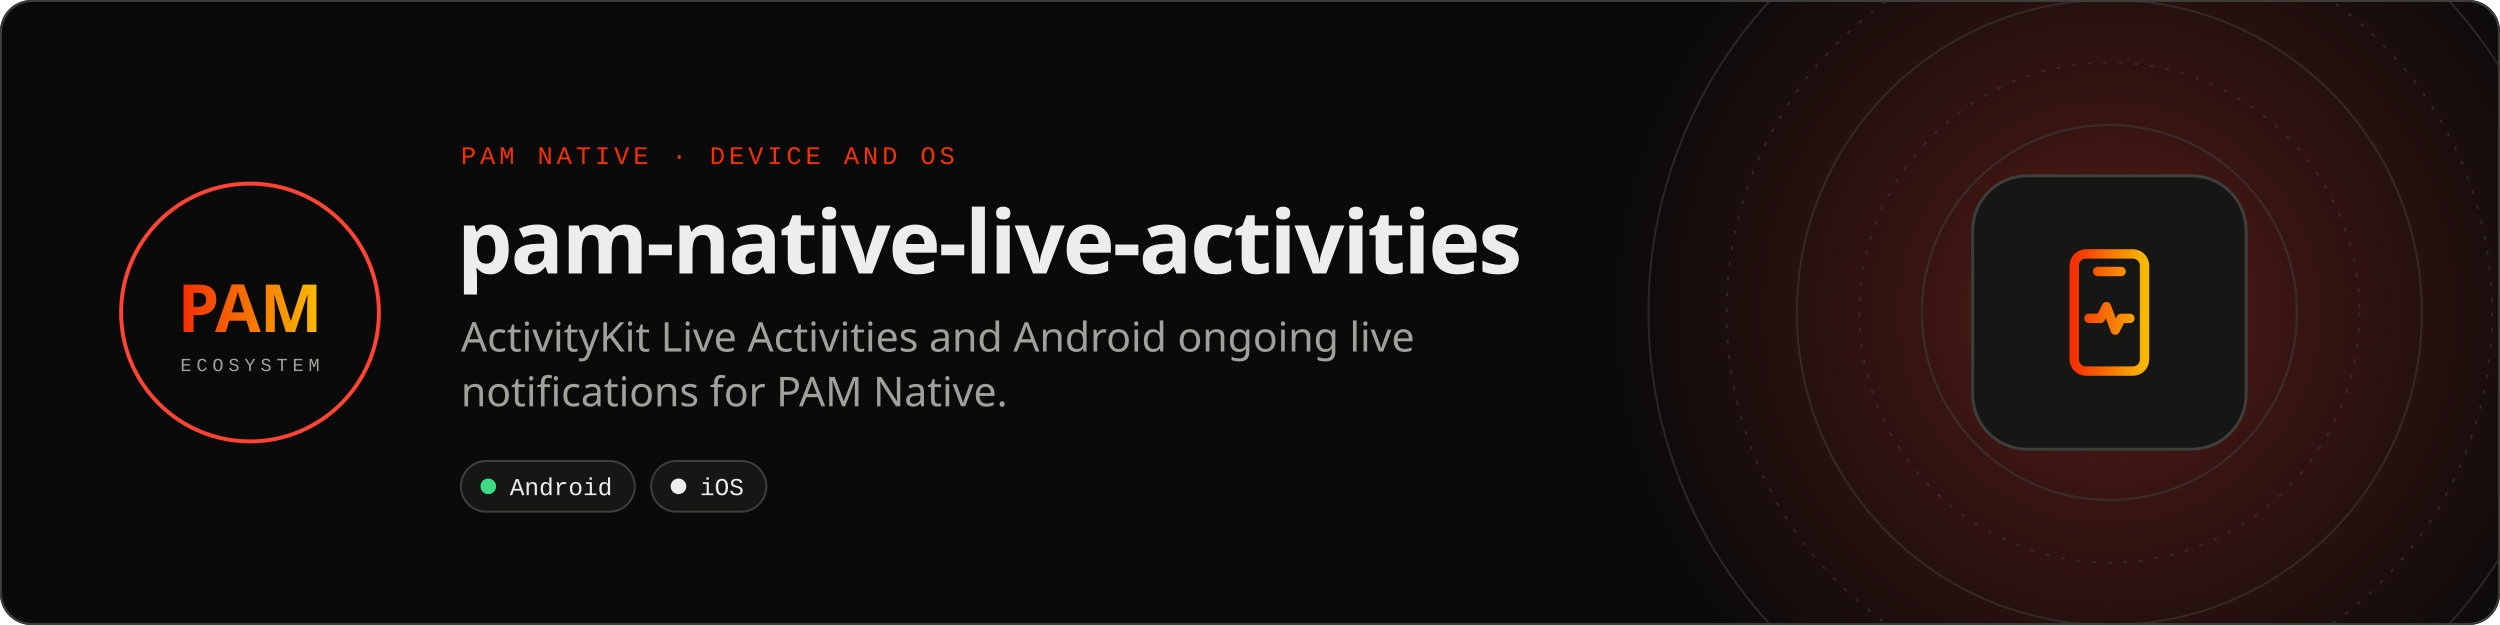
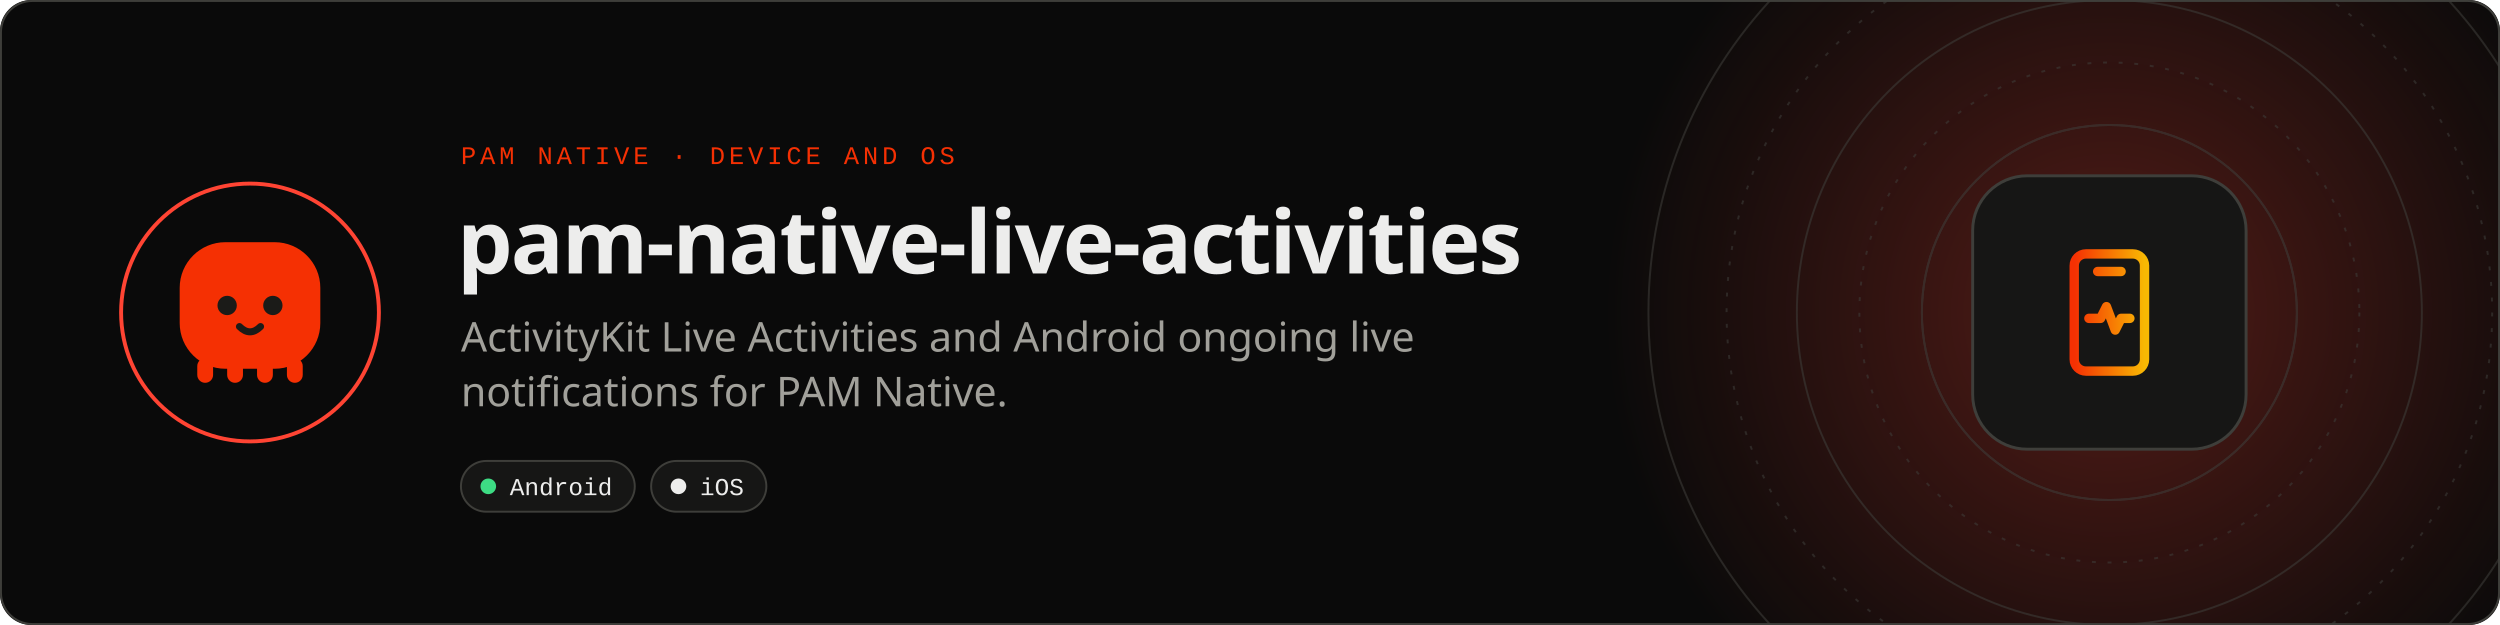
<svg xmlns="http://www.w3.org/2000/svg" viewBox="0 0 1280 320" width="1280" height="320" role="img" aria-label="pam-native-live-activities: ActivityKit Live Activities and Android ongoing live notifications for PAM Native.">
  <defs>
    <linearGradient id="pg" x1="0" y1="0" x2="1" y2="0">
      <stop offset="0" stop-color="#f53003" />
      <stop offset="1" stop-color="#f8b803" />
    </linearGradient>
    <radialGradient id="gl">
      <stop offset="0" stop-color="#ff4433" stop-opacity=".30" />
      <stop offset="1" stop-color="#ff4433" stop-opacity="0" />
    </radialGradient>
    <clipPath id="cl">
      <rect width="1280" height="320" rx="16" />
    </clipPath>
  </defs>
  <g clip-path="url(#cl)">
    <rect width="1280" height="320" fill="#0a0a0a" />
    <circle cx="1080" cy="160" r="260" fill="url(#gl)" />
    <g fill="none" stroke="#3e3e3a" opacity=".55">
      <circle cx="1080" cy="160" r="96" stroke-dasharray="none" />
      <circle cx="1080" cy="160" r="128" stroke-dasharray="2 6" />
      <circle cx="1080" cy="160" r="160" stroke-dasharray="none" />
      <circle cx="1080" cy="160" r="196" stroke-dasharray="2 6" />
      <circle cx="1080" cy="160" r="236" stroke-dasharray="none" />
      <circle cx="1080" cy="160" r="96">
        <animate attributeName="r" values="96;236" dur="4s" repeatCount="indefinite" />
        <animate attributeName="stroke-opacity" values=".7;0" dur="4s" repeatCount="indefinite" />
      </circle>
    </g>
  </g>
  <rect x=".5" y=".5" width="1279" height="319" rx="16" fill="none" stroke="#3e3e3a" />
  <circle cx="128" cy="160" r="66" fill="#0a0a0a" stroke="#ff4433" stroke-width="2" />
  <circle cx="128" cy="160" r="66" fill="none" stroke="#ff4433">
    <animate attributeName="r" values="66;92" dur="3s" repeatCount="indefinite" />
    <animate attributeName="stroke-opacity" values=".5;0" dur="3s" repeatCount="indefinite" />
  </circle>
-   <text x="128" y="170" text-anchor="middle" font-family="-apple-system, BlinkMacSystemFont, 'Segoe UI', 'Noto Sans', Helvetica, Arial, sans-serif" font-weight="700" font-size="34" letter-spacing="-.5" fill="url(#pg)">PAM</text>
-   <text x="128" y="190" text-anchor="middle" font-family="ui-monospace, SFMono-Regular, 'SF Mono', Menlo, Consolas, 'Liberation Mono', monospace" font-size="9.5" letter-spacing="2.5" fill="#a1a09a">ECOSYSTEM</text>
+   <g transform="translate(74 104.2) scale(.9)">
+     <rect x="30" y="88" width="9" height="14" rx="4.5" fill="#f53003" />
+     <rect x="47" y="88" width="9" height="14" rx="4.5" fill="#f53003" />
+     <rect x="64" y="88" width="9" height="14" rx="4.5" fill="#f53003" />
+     <rect x="81" y="88" width="9" height="14" rx="4.5" fill="#f53003" />
+     <rect x="20" y="22" width="80" height="72" rx="26" fill="#f53003" />
+     <circle cx="47" cy="58" r="5.5" fill="#1b1b18" />
+     <circle cx="73" cy="58" r="5.5" fill="#1b1b18" />
+     <path d="M54 70q6 6 12 0" stroke="#1b1b18" stroke-width="4" stroke-linecap="round" fill="none" />
+   </g>
  <text x="236" y="84" font-family="ui-monospace, SFMono-Regular, 'SF Mono', Menlo, Consolas, 'Liberation Mono', monospace" font-size="13" letter-spacing="2" fill="#f53003">PAM NATIVE · DEVICE AND OS</text>
  <text x="234" y="140" font-family="-apple-system, BlinkMacSystemFont, 'Segoe UI', 'Noto Sans', Helvetica, Arial, sans-serif" font-weight="700" font-size="45" letter-spacing="-1" fill="#ededec">pam-native-live-activities</text>
  <text x="236" y="180" font-family="-apple-system, BlinkMacSystemFont, 'Segoe UI', 'Noto Sans', Helvetica, Arial, sans-serif" font-size="21" fill="#a1a09a">ActivityKit Live Activities and Android ongoing live</text>
  <text x="236" y="208" font-family="-apple-system, BlinkMacSystemFont, 'Segoe UI', 'Noto Sans', Helvetica, Arial, sans-serif" font-size="21" fill="#a1a09a">notifications for PAM Native.</text>
  <rect x="236" y="236" width="89" height="26" rx="13" fill="#161615" stroke="#3e3e3a" />
  <circle cx="250" cy="249" r="4" fill="#3ddc84" />
  <text x="261" y="253.5" font-family="ui-monospace, SFMono-Regular, 'SF Mono', Menlo, Consolas, 'Liberation Mono', monospace" font-size="12.5" fill="#ededec">Android</text>
  <rect x="333.375" y="236" width="59" height="26" rx="13" fill="#161615" stroke="#3e3e3a" />
  <circle cx="347.375" cy="249" r="4" fill="#ededec" />
  <text x="358.375" y="253.5" font-family="ui-monospace, SFMono-Regular, 'SF Mono', Menlo, Consolas, 'Liberation Mono', monospace" font-size="12.5" fill="#ededec">iOS</text>
  <rect x="1010" y="90" width="140" height="140" rx="28" fill="#161615" stroke="#3e3e3a" stroke-width="1.5" />
  <g transform="translate(1044 124) scale(3)" fill="none" stroke="url(#pg)" stroke-width="1.6" stroke-linecap="round" stroke-linejoin="round">
    <path d="M6 4a2 2 0 0 1 2-2h8a2 2 0 0 1 2 2v16a2 2 0 0 1-2 2H8a2 2 0 0 1-2-2zM10 5h4M8.5 13h2l1-2 1.5 4 1-2h1.5" />
  </g>
</svg>
